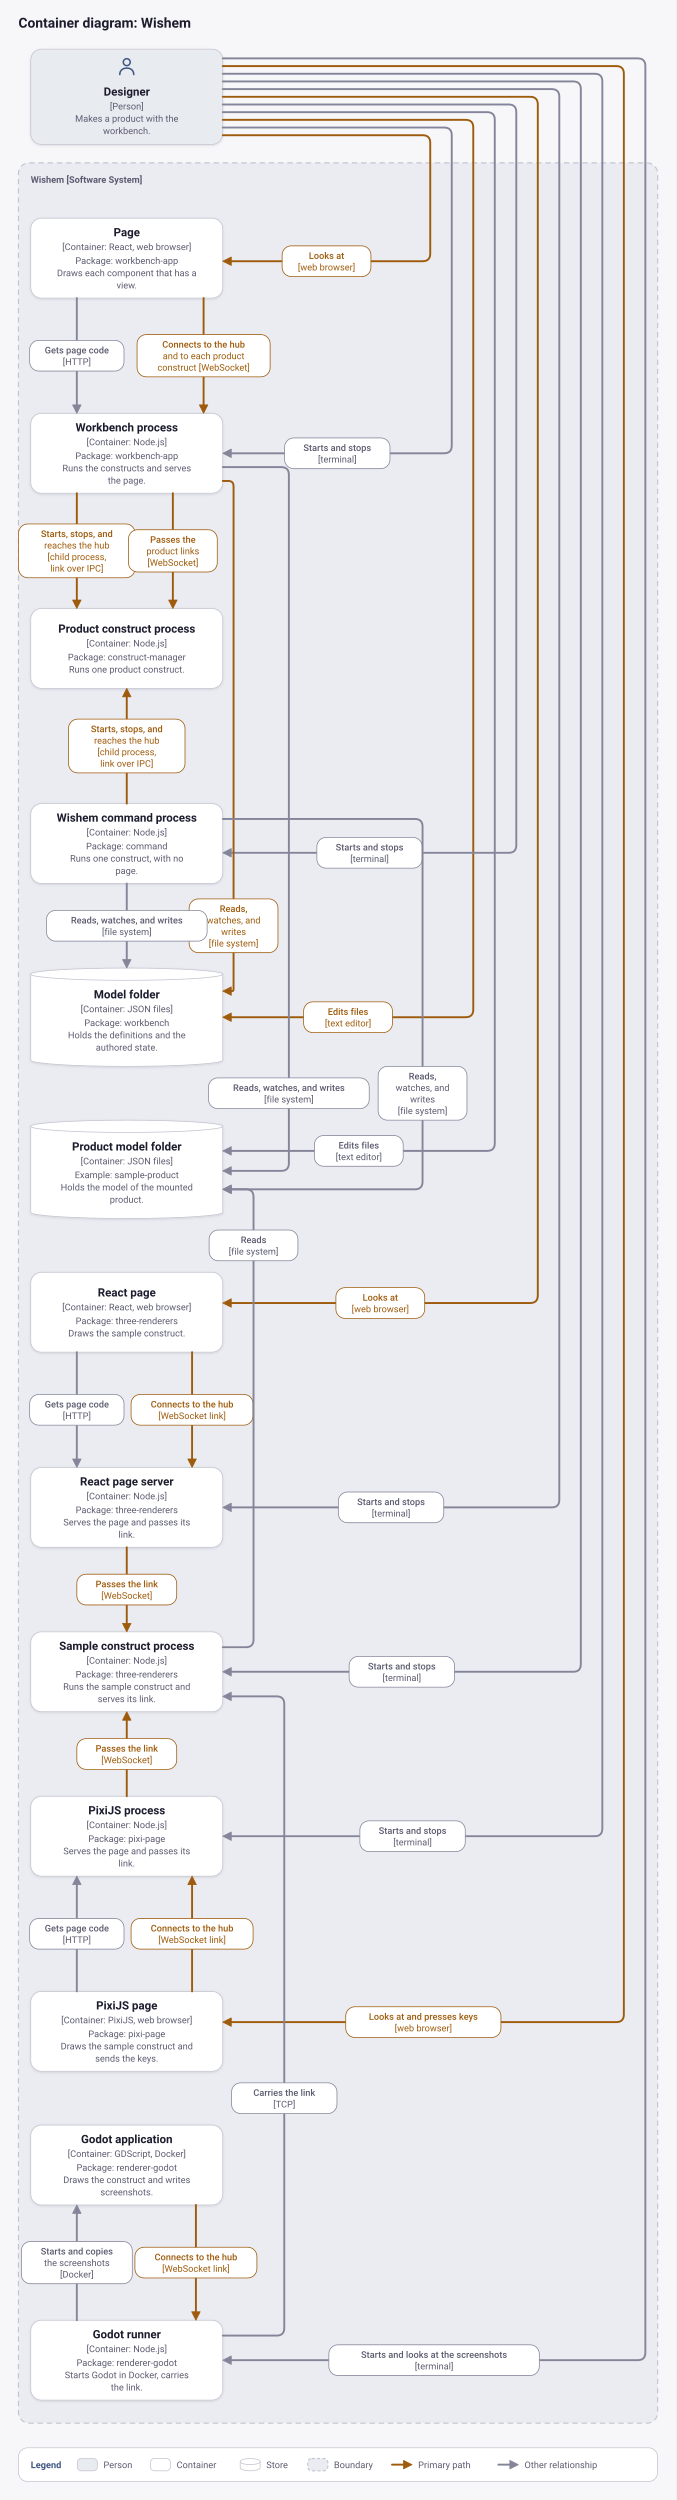
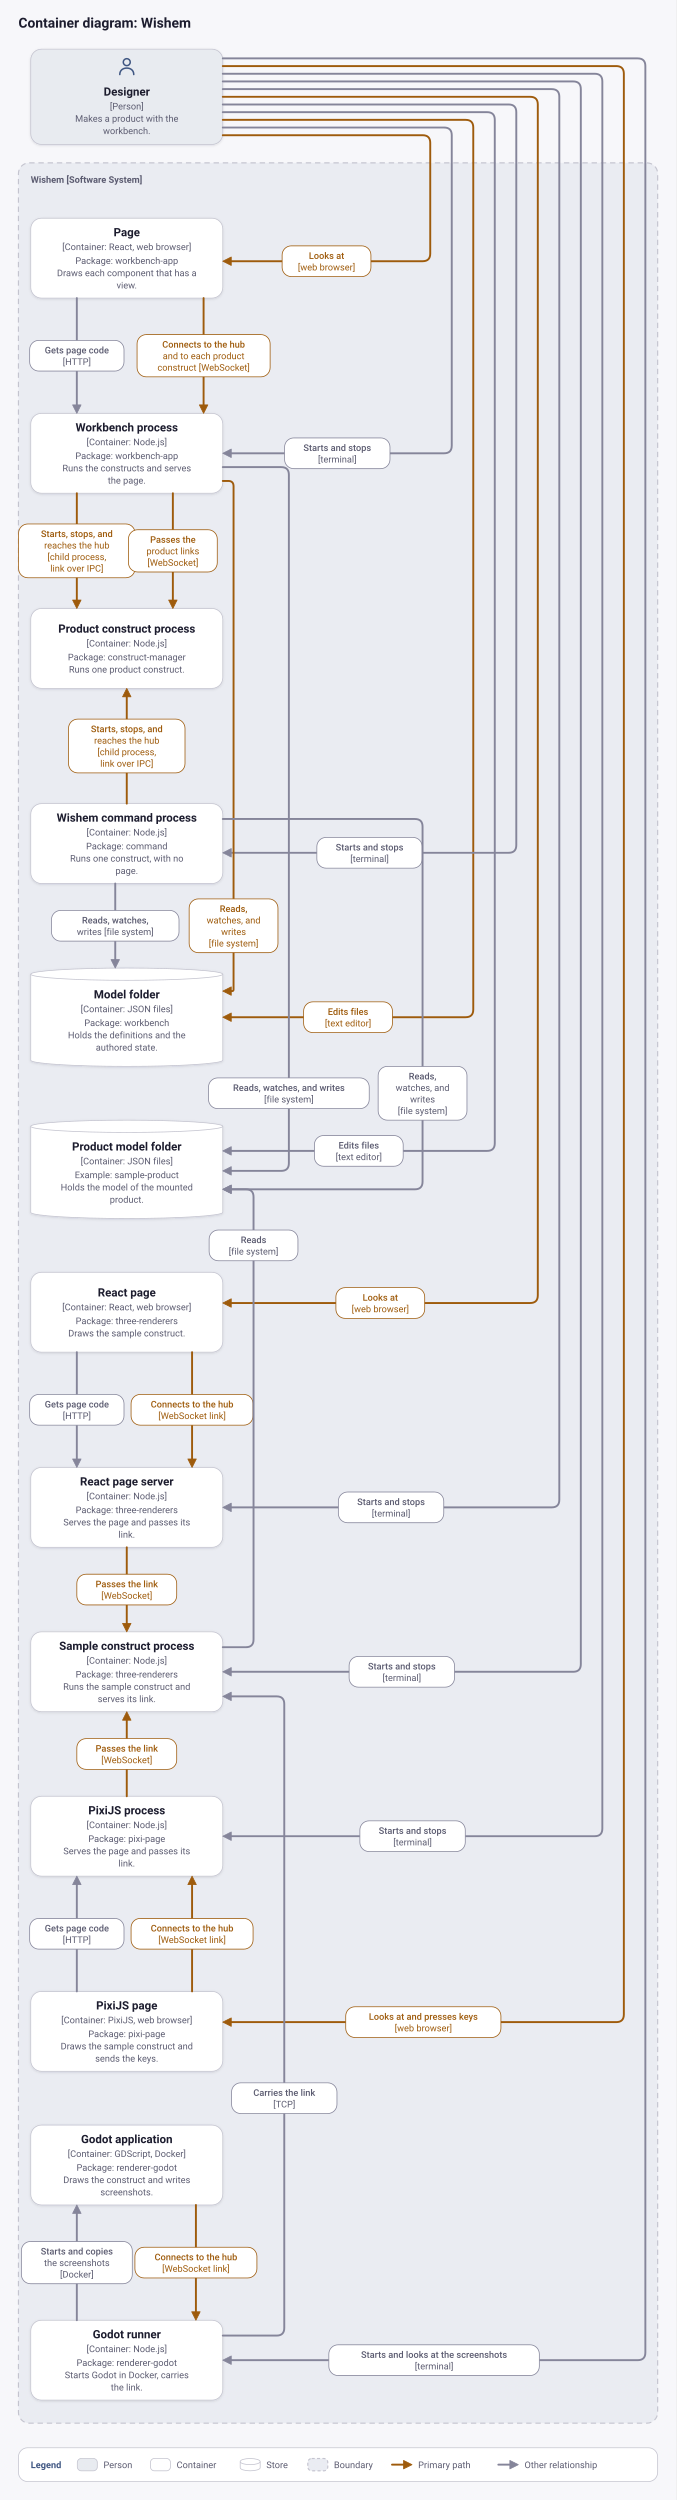
<svg xmlns="http://www.w3.org/2000/svg" viewBox="0 0 880 3254" width="880" height="3254" role="img" aria-labelledby="title desc">
  <defs>
    <filter id="shadow" x="-10%" y="-10%" width="120%" height="130%">
      <feDropShadow dx="0" dy="1" stdDeviation="2" flood-color="#17172a" flood-opacity="0.12" />
    </filter>
  </defs>
  <rect width="880" height="3254" fill="#f7f7fa" />
  <text x="24" y="36" font-family="system-ui, -apple-system, 'Segoe UI', Roboto, 'Helvetica Neue', Arial, sans-serif" font-weight="600" font-size="18" fill="#1c1c2e" text-anchor="start">Container diagram: Wishem</text>
  <rect x="24" y="212" width="832" height="2942" rx="14" fill="#eaecf2" stroke="#c4c4cf" stroke-width="1.5" stroke-dasharray="7 5" />
  <text x="40" y="238" font-family="system-ui, -apple-system, 'Segoe UI', Roboto, 'Helvetica Neue', Arial, sans-serif" font-weight="600" font-size="12" fill="#5b5b70" text-anchor="start">Wishem [Software System]</text>
  <rect x="40" y="64" width="250" height="124" rx="14" fill="#e8ebf0" stroke="#c4c4cf" filter="url(#shadow)" />
  <g transform="translate(151 72.5) scale(0.7)" fill="none" stroke="#3f5682" stroke-width="2.86" stroke-linecap="round" stroke-linejoin="round">
    <circle cx="20" cy="12" r="6.5" />
    <path d="M7 35c0-8 6-12 13-12s13 4 13 12" />
  </g>
  <text x="165" y="124.5" font-family="system-ui, -apple-system, 'Segoe UI', Roboto, 'Helvetica Neue', Arial, sans-serif" font-weight="600" font-size="15" fill="#1c1c2e" text-anchor="middle">Designer</text>
  <text x="165" y="142.5" font-family="system-ui, -apple-system, 'Segoe UI', Roboto, 'Helvetica Neue', Arial, sans-serif" font-weight="400" font-size="12" fill="#5b5b70" text-anchor="middle">[Person]</text>
  <text x="165" y="158.5" font-family="system-ui, -apple-system, 'Segoe UI', Roboto, 'Helvetica Neue', Arial, sans-serif" font-weight="400" font-size="12" fill="#5b5b70" text-anchor="middle">Makes a product with the</text>
  <text x="165" y="174.5" font-family="system-ui, -apple-system, 'Segoe UI', Roboto, 'Helvetica Neue', Arial, sans-serif" font-weight="400" font-size="12" fill="#5b5b70" text-anchor="middle">workbench.</text>
  <rect x="40" y="284" width="250" height="104" rx="14" fill="#ffffff" stroke="#c4c4cf" filter="url(#shadow)" />
  <text x="165" y="307.5" font-family="system-ui, -apple-system, 'Segoe UI', Roboto, 'Helvetica Neue', Arial, sans-serif" font-weight="600" font-size="15" fill="#1c1c2e" text-anchor="middle">Page</text>
  <text x="165" y="325.5" font-family="system-ui, -apple-system, 'Segoe UI', Roboto, 'Helvetica Neue', Arial, sans-serif" font-weight="400" font-size="12" fill="#5b5b70" text-anchor="middle">[Container: React, web browser]</text>
  <text x="165" y="343.5" font-family="system-ui, -apple-system, 'Segoe UI', Roboto, 'Helvetica Neue', Arial, sans-serif" font-weight="400" font-size="12" fill="#5b5b70" text-anchor="middle">Package: workbench-app</text>
  <text x="165" y="359.5" font-family="system-ui, -apple-system, 'Segoe UI', Roboto, 'Helvetica Neue', Arial, sans-serif" font-weight="400" font-size="12" fill="#5b5b70" text-anchor="middle">Draws each component that has a</text>
  <text x="165" y="375.5" font-family="system-ui, -apple-system, 'Segoe UI', Roboto, 'Helvetica Neue', Arial, sans-serif" font-weight="400" font-size="12" fill="#5b5b70" text-anchor="middle">view.</text>
  <rect x="40" y="538" width="250" height="104" rx="14" fill="#ffffff" stroke="#c4c4cf" filter="url(#shadow)" />
  <text x="165" y="561.5" font-family="system-ui, -apple-system, 'Segoe UI', Roboto, 'Helvetica Neue', Arial, sans-serif" font-weight="600" font-size="15" fill="#1c1c2e" text-anchor="middle">Workbench process</text>
  <text x="165" y="579.5" font-family="system-ui, -apple-system, 'Segoe UI', Roboto, 'Helvetica Neue', Arial, sans-serif" font-weight="400" font-size="12" fill="#5b5b70" text-anchor="middle">[Container: Node.js]</text>
  <text x="165" y="597.5" font-family="system-ui, -apple-system, 'Segoe UI', Roboto, 'Helvetica Neue', Arial, sans-serif" font-weight="400" font-size="12" fill="#5b5b70" text-anchor="middle">Package: workbench-app</text>
  <text x="165" y="613.5" font-family="system-ui, -apple-system, 'Segoe UI', Roboto, 'Helvetica Neue', Arial, sans-serif" font-weight="400" font-size="12" fill="#5b5b70" text-anchor="middle">Runs the constructs and serves</text>
  <text x="165" y="629.5" font-family="system-ui, -apple-system, 'Segoe UI', Roboto, 'Helvetica Neue', Arial, sans-serif" font-weight="400" font-size="12" fill="#5b5b70" text-anchor="middle">the page.</text>
  <rect x="40" y="792" width="250" height="104" rx="14" fill="#ffffff" stroke="#c4c4cf" filter="url(#shadow)" />
  <text x="165" y="823.5" font-family="system-ui, -apple-system, 'Segoe UI', Roboto, 'Helvetica Neue', Arial, sans-serif" font-weight="600" font-size="15" fill="#1c1c2e" text-anchor="middle">Product construct process</text>
  <text x="165" y="841.5" font-family="system-ui, -apple-system, 'Segoe UI', Roboto, 'Helvetica Neue', Arial, sans-serif" font-weight="400" font-size="12" fill="#5b5b70" text-anchor="middle">[Container: Node.js]</text>
  <text x="165" y="859.5" font-family="system-ui, -apple-system, 'Segoe UI', Roboto, 'Helvetica Neue', Arial, sans-serif" font-weight="400" font-size="12" fill="#5b5b70" text-anchor="middle">Package: construct-manager</text>
  <text x="165" y="875.5" font-family="system-ui, -apple-system, 'Segoe UI', Roboto, 'Helvetica Neue', Arial, sans-serif" font-weight="400" font-size="12" fill="#5b5b70" text-anchor="middle">Runs one product construct.</text>
  <path d="M40 1268 a125 8 0 0 1 250 0 v112 a125 8 0 0 1 -250 0 z" fill="#ffffff" stroke="#c4c4cf" filter="url(#shadow)" />
  <path d="M40 1268 a125 8 0 0 0 250 0" fill="none" stroke="#c4c4cf" />
  <text x="165" y="1299.5" font-family="system-ui, -apple-system, 'Segoe UI', Roboto, 'Helvetica Neue', Arial, sans-serif" font-weight="600" font-size="15" fill="#1c1c2e" text-anchor="middle">Model folder</text>
  <text x="165" y="1317.5" font-family="system-ui, -apple-system, 'Segoe UI', Roboto, 'Helvetica Neue', Arial, sans-serif" font-weight="400" font-size="12" fill="#5b5b70" text-anchor="middle">[Container: JSON files]</text>
  <text x="165" y="1335.5" font-family="system-ui, -apple-system, 'Segoe UI', Roboto, 'Helvetica Neue', Arial, sans-serif" font-weight="400" font-size="12" fill="#5b5b70" text-anchor="middle">Package: workbench</text>
  <text x="165" y="1351.5" font-family="system-ui, -apple-system, 'Segoe UI', Roboto, 'Helvetica Neue', Arial, sans-serif" font-weight="400" font-size="12" fill="#5b5b70" text-anchor="middle">Holds the definitions and the</text>
  <text x="165" y="1367.5" font-family="system-ui, -apple-system, 'Segoe UI', Roboto, 'Helvetica Neue', Arial, sans-serif" font-weight="400" font-size="12" fill="#5b5b70" text-anchor="middle">authored state.</text>
  <path d="M40 1466 a125 8 0 0 1 250 0 v112 a125 8 0 0 1 -250 0 z" fill="#ffffff" stroke="#c4c4cf" filter="url(#shadow)" />
  <path d="M40 1466 a125 8 0 0 0 250 0" fill="none" stroke="#c4c4cf" />
  <text x="165" y="1497.5" font-family="system-ui, -apple-system, 'Segoe UI', Roboto, 'Helvetica Neue', Arial, sans-serif" font-weight="600" font-size="15" fill="#1c1c2e" text-anchor="middle">Product model folder</text>
  <text x="165" y="1515.5" font-family="system-ui, -apple-system, 'Segoe UI', Roboto, 'Helvetica Neue', Arial, sans-serif" font-weight="400" font-size="12" fill="#5b5b70" text-anchor="middle">[Container: JSON files]</text>
  <text x="165" y="1533.5" font-family="system-ui, -apple-system, 'Segoe UI', Roboto, 'Helvetica Neue', Arial, sans-serif" font-weight="400" font-size="12" fill="#5b5b70" text-anchor="middle">Example: sample-product</text>
  <text x="165" y="1549.5" font-family="system-ui, -apple-system, 'Segoe UI', Roboto, 'Helvetica Neue', Arial, sans-serif" font-weight="400" font-size="12" fill="#5b5b70" text-anchor="middle">Holds the model of the mounted</text>
  <text x="165" y="1565.5" font-family="system-ui, -apple-system, 'Segoe UI', Roboto, 'Helvetica Neue', Arial, sans-serif" font-weight="400" font-size="12" fill="#5b5b70" text-anchor="middle">product.</text>
  <rect x="40" y="1046" width="250" height="104" rx="14" fill="#ffffff" stroke="#c4c4cf" filter="url(#shadow)" />
  <text x="165" y="1069.5" font-family="system-ui, -apple-system, 'Segoe UI', Roboto, 'Helvetica Neue', Arial, sans-serif" font-weight="600" font-size="15" fill="#1c1c2e" text-anchor="middle">Wishem command process</text>
  <text x="165" y="1087.5" font-family="system-ui, -apple-system, 'Segoe UI', Roboto, 'Helvetica Neue', Arial, sans-serif" font-weight="400" font-size="12" fill="#5b5b70" text-anchor="middle">[Container: Node.js]</text>
  <text x="165" y="1105.5" font-family="system-ui, -apple-system, 'Segoe UI', Roboto, 'Helvetica Neue', Arial, sans-serif" font-weight="400" font-size="12" fill="#5b5b70" text-anchor="middle">Package: command</text>
  <text x="165" y="1121.5" font-family="system-ui, -apple-system, 'Segoe UI', Roboto, 'Helvetica Neue', Arial, sans-serif" font-weight="400" font-size="12" fill="#5b5b70" text-anchor="middle">Runs one construct, with no</text>
  <text x="165" y="1137.5" font-family="system-ui, -apple-system, 'Segoe UI', Roboto, 'Helvetica Neue', Arial, sans-serif" font-weight="400" font-size="12" fill="#5b5b70" text-anchor="middle">page.</text>
  <rect x="40" y="1656" width="250" height="104" rx="14" fill="#ffffff" stroke="#c4c4cf" filter="url(#shadow)" />
  <text x="165" y="1687.5" font-family="system-ui, -apple-system, 'Segoe UI', Roboto, 'Helvetica Neue', Arial, sans-serif" font-weight="600" font-size="15" fill="#1c1c2e" text-anchor="middle">React page</text>
  <text x="165" y="1705.5" font-family="system-ui, -apple-system, 'Segoe UI', Roboto, 'Helvetica Neue', Arial, sans-serif" font-weight="400" font-size="12" fill="#5b5b70" text-anchor="middle">[Container: React, web browser]</text>
  <text x="165" y="1723.5" font-family="system-ui, -apple-system, 'Segoe UI', Roboto, 'Helvetica Neue', Arial, sans-serif" font-weight="400" font-size="12" fill="#5b5b70" text-anchor="middle">Package: three-renderers</text>
  <text x="165" y="1739.5" font-family="system-ui, -apple-system, 'Segoe UI', Roboto, 'Helvetica Neue', Arial, sans-serif" font-weight="400" font-size="12" fill="#5b5b70" text-anchor="middle">Draws the sample construct.</text>
  <rect x="40" y="1910" width="250" height="104" rx="14" fill="#ffffff" stroke="#c4c4cf" filter="url(#shadow)" />
  <text x="165" y="1933.5" font-family="system-ui, -apple-system, 'Segoe UI', Roboto, 'Helvetica Neue', Arial, sans-serif" font-weight="600" font-size="15" fill="#1c1c2e" text-anchor="middle">React page server</text>
  <text x="165" y="1951.5" font-family="system-ui, -apple-system, 'Segoe UI', Roboto, 'Helvetica Neue', Arial, sans-serif" font-weight="400" font-size="12" fill="#5b5b70" text-anchor="middle">[Container: Node.js]</text>
  <text x="165" y="1969.5" font-family="system-ui, -apple-system, 'Segoe UI', Roboto, 'Helvetica Neue', Arial, sans-serif" font-weight="400" font-size="12" fill="#5b5b70" text-anchor="middle">Package: three-renderers</text>
  <text x="165" y="1985.5" font-family="system-ui, -apple-system, 'Segoe UI', Roboto, 'Helvetica Neue', Arial, sans-serif" font-weight="400" font-size="12" fill="#5b5b70" text-anchor="middle">Serves the page and passes its</text>
  <text x="165" y="2001.5" font-family="system-ui, -apple-system, 'Segoe UI', Roboto, 'Helvetica Neue', Arial, sans-serif" font-weight="400" font-size="12" fill="#5b5b70" text-anchor="middle">link.</text>
  <rect x="40" y="2124" width="250" height="104" rx="14" fill="#ffffff" stroke="#c4c4cf" filter="url(#shadow)" />
  <text x="165" y="2147.5" font-family="system-ui, -apple-system, 'Segoe UI', Roboto, 'Helvetica Neue', Arial, sans-serif" font-weight="600" font-size="15" fill="#1c1c2e" text-anchor="middle">Sample construct process</text>
  <text x="165" y="2165.5" font-family="system-ui, -apple-system, 'Segoe UI', Roboto, 'Helvetica Neue', Arial, sans-serif" font-weight="400" font-size="12" fill="#5b5b70" text-anchor="middle">[Container: Node.js]</text>
  <text x="165" y="2183.5" font-family="system-ui, -apple-system, 'Segoe UI', Roboto, 'Helvetica Neue', Arial, sans-serif" font-weight="400" font-size="12" fill="#5b5b70" text-anchor="middle">Package: three-renderers</text>
  <text x="165" y="2199.5" font-family="system-ui, -apple-system, 'Segoe UI', Roboto, 'Helvetica Neue', Arial, sans-serif" font-weight="400" font-size="12" fill="#5b5b70" text-anchor="middle">Runs the sample construct and</text>
  <text x="165" y="2215.5" font-family="system-ui, -apple-system, 'Segoe UI', Roboto, 'Helvetica Neue', Arial, sans-serif" font-weight="400" font-size="12" fill="#5b5b70" text-anchor="middle">serves its link.</text>
  <rect x="40" y="2338" width="250" height="104" rx="14" fill="#ffffff" stroke="#c4c4cf" filter="url(#shadow)" />
  <text x="165" y="2361.5" font-family="system-ui, -apple-system, 'Segoe UI', Roboto, 'Helvetica Neue', Arial, sans-serif" font-weight="600" font-size="15" fill="#1c1c2e" text-anchor="middle">PixiJS process</text>
  <text x="165" y="2379.5" font-family="system-ui, -apple-system, 'Segoe UI', Roboto, 'Helvetica Neue', Arial, sans-serif" font-weight="400" font-size="12" fill="#5b5b70" text-anchor="middle">[Container: Node.js]</text>
  <text x="165" y="2397.5" font-family="system-ui, -apple-system, 'Segoe UI', Roboto, 'Helvetica Neue', Arial, sans-serif" font-weight="400" font-size="12" fill="#5b5b70" text-anchor="middle">Package: pixi-page</text>
  <text x="165" y="2413.5" font-family="system-ui, -apple-system, 'Segoe UI', Roboto, 'Helvetica Neue', Arial, sans-serif" font-weight="400" font-size="12" fill="#5b5b70" text-anchor="middle">Serves the page and passes its</text>
  <text x="165" y="2429.5" font-family="system-ui, -apple-system, 'Segoe UI', Roboto, 'Helvetica Neue', Arial, sans-serif" font-weight="400" font-size="12" fill="#5b5b70" text-anchor="middle">link.</text>
  <rect x="40" y="2592" width="250" height="104" rx="14" fill="#ffffff" stroke="#c4c4cf" filter="url(#shadow)" />
  <text x="165" y="2615.5" font-family="system-ui, -apple-system, 'Segoe UI', Roboto, 'Helvetica Neue', Arial, sans-serif" font-weight="600" font-size="15" fill="#1c1c2e" text-anchor="middle">PixiJS page</text>
  <text x="165" y="2633.5" font-family="system-ui, -apple-system, 'Segoe UI', Roboto, 'Helvetica Neue', Arial, sans-serif" font-weight="400" font-size="12" fill="#5b5b70" text-anchor="middle">[Container: PixiJS, web browser]</text>
  <text x="165" y="2651.5" font-family="system-ui, -apple-system, 'Segoe UI', Roboto, 'Helvetica Neue', Arial, sans-serif" font-weight="400" font-size="12" fill="#5b5b70" text-anchor="middle">Package: pixi-page</text>
  <text x="165" y="2667.5" font-family="system-ui, -apple-system, 'Segoe UI', Roboto, 'Helvetica Neue', Arial, sans-serif" font-weight="400" font-size="12" fill="#5b5b70" text-anchor="middle">Draws the sample construct and</text>
  <text x="165" y="2683.5" font-family="system-ui, -apple-system, 'Segoe UI', Roboto, 'Helvetica Neue', Arial, sans-serif" font-weight="400" font-size="12" fill="#5b5b70" text-anchor="middle">sends the keys.</text>
  <rect x="40" y="2766" width="250" height="104" rx="14" fill="#ffffff" stroke="#c4c4cf" filter="url(#shadow)" />
  <text x="165" y="2789.5" font-family="system-ui, -apple-system, 'Segoe UI', Roboto, 'Helvetica Neue', Arial, sans-serif" font-weight="600" font-size="15" fill="#1c1c2e" text-anchor="middle">Godot application</text>
  <text x="165" y="2807.5" font-family="system-ui, -apple-system, 'Segoe UI', Roboto, 'Helvetica Neue', Arial, sans-serif" font-weight="400" font-size="12" fill="#5b5b70" text-anchor="middle">[Container: GDScript, Docker]</text>
  <text x="165" y="2825.5" font-family="system-ui, -apple-system, 'Segoe UI', Roboto, 'Helvetica Neue', Arial, sans-serif" font-weight="400" font-size="12" fill="#5b5b70" text-anchor="middle">Package: renderer-godot</text>
  <text x="165" y="2841.5" font-family="system-ui, -apple-system, 'Segoe UI', Roboto, 'Helvetica Neue', Arial, sans-serif" font-weight="400" font-size="12" fill="#5b5b70" text-anchor="middle">Draws the construct and writes</text>
  <text x="165" y="2857.5" font-family="system-ui, -apple-system, 'Segoe UI', Roboto, 'Helvetica Neue', Arial, sans-serif" font-weight="400" font-size="12" fill="#5b5b70" text-anchor="middle">screenshots.</text>
  <rect x="40" y="3020" width="250" height="104" rx="14" fill="#ffffff" stroke="#c4c4cf" filter="url(#shadow)" />
  <text x="165" y="3043.5" font-family="system-ui, -apple-system, 'Segoe UI', Roboto, 'Helvetica Neue', Arial, sans-serif" font-weight="600" font-size="15" fill="#1c1c2e" text-anchor="middle">Godot runner</text>
  <text x="165" y="3061.5" font-family="system-ui, -apple-system, 'Segoe UI', Roboto, 'Helvetica Neue', Arial, sans-serif" font-weight="400" font-size="12" fill="#5b5b70" text-anchor="middle">[Container: Node.js]</text>
  <text x="165" y="3079.5" font-family="system-ui, -apple-system, 'Segoe UI', Roboto, 'Helvetica Neue', Arial, sans-serif" font-weight="400" font-size="12" fill="#5b5b70" text-anchor="middle">Package: renderer-godot</text>
  <text x="165" y="3095.5" font-family="system-ui, -apple-system, 'Segoe UI', Roboto, 'Helvetica Neue', Arial, sans-serif" font-weight="400" font-size="12" fill="#5b5b70" text-anchor="middle">Starts Godot in Docker, carries</text>
  <text x="165" y="3111.5" font-family="system-ui, -apple-system, 'Segoe UI', Roboto, 'Helvetica Neue', Arial, sans-serif" font-weight="400" font-size="12" fill="#5b5b70" text-anchor="middle">the link.</text>
  <path d="M290 176 L550 176 Q560 176 560 186 L560 330 Q560 340 550 340 L300 340" fill="none" stroke="#9e5b0c" stroke-width="2.5" stroke-linecap="round" stroke-linejoin="round" />
  <polygon points="290,340 301,334.5 301,345.5" fill="#9e5b0c" stroke="#9e5b0c" stroke-width="1" stroke-linejoin="round" />
  <rect x="367.2" y="320" width="115.6" height="40" rx="12" fill="#ffffff" stroke="#9e5b0c" />
  <text x="425" y="337" font-family="system-ui, -apple-system, 'Segoe UI', Roboto, 'Helvetica Neue', Arial, sans-serif" font-weight="500" font-size="12" fill="#9e5b0c" text-anchor="middle">Looks at</text>
  <text x="425" y="352" font-family="system-ui, -apple-system, 'Segoe UI', Roboto, 'Helvetica Neue', Arial, sans-serif" font-weight="400" font-size="12" fill="#9e5b0c" text-anchor="middle">[web browser]</text>
  <path d="M290 166 L578 166 Q588 166 588 176 L588 580 Q588 590 578 590 L300 590" fill="none" stroke="#85859a" stroke-width="2.5" stroke-linecap="round" stroke-linejoin="round" />
  <polygon points="290,590 301,584.5 301,595.5" fill="#85859a" stroke="#85859a" stroke-width="1" stroke-linejoin="round" />
  <rect x="370.4" y="570" width="137.2" height="40" rx="12" fill="#ffffff" stroke="#85859a" />
  <text x="439" y="587" font-family="system-ui, -apple-system, 'Segoe UI', Roboto, 'Helvetica Neue', Arial, sans-serif" font-weight="500" font-size="12" fill="#5b5b70" text-anchor="middle">Starts and stops</text>
  <text x="439" y="602" font-family="system-ui, -apple-system, 'Segoe UI', Roboto, 'Helvetica Neue', Arial, sans-serif" font-weight="400" font-size="12" fill="#5b5b70" text-anchor="middle">[terminal]</text>
  <path d="M290 156 L606 156 Q616 156 616 166 L616 1314 Q616 1324 606 1324 L300 1324" fill="none" stroke="#9e5b0c" stroke-width="2.5" stroke-linecap="round" stroke-linejoin="round" />
  <polygon points="290,1324 301,1318.5 301,1329.5" fill="#9e5b0c" stroke="#9e5b0c" stroke-width="1" stroke-linejoin="round" />
  <rect x="395.2" y="1304" width="115.6" height="40" rx="12" fill="#ffffff" stroke="#9e5b0c" />
  <text x="453" y="1321" font-family="system-ui, -apple-system, 'Segoe UI', Roboto, 'Helvetica Neue', Arial, sans-serif" font-weight="500" font-size="12" fill="#9e5b0c" text-anchor="middle">Edits files</text>
  <text x="453" y="1336" font-family="system-ui, -apple-system, 'Segoe UI', Roboto, 'Helvetica Neue', Arial, sans-serif" font-weight="400" font-size="12" fill="#9e5b0c" text-anchor="middle">[text editor]</text>
  <path d="M290 146 L634 146 Q644 146 644 156 L644 1488 Q644 1498 634 1498 L300 1498" fill="none" stroke="#85859a" stroke-width="2.5" stroke-linecap="round" stroke-linejoin="round" />
  <polygon points="290,1498 301,1492.5 301,1503.5" fill="#85859a" stroke="#85859a" stroke-width="1" stroke-linejoin="round" />
  <rect x="409.2" y="1478" width="115.6" height="40" rx="12" fill="#ffffff" stroke="#85859a" />
  <text x="467" y="1495" font-family="system-ui, -apple-system, 'Segoe UI', Roboto, 'Helvetica Neue', Arial, sans-serif" font-weight="500" font-size="12" fill="#5b5b70" text-anchor="middle">Edits files</text>
  <text x="467" y="1510" font-family="system-ui, -apple-system, 'Segoe UI', Roboto, 'Helvetica Neue', Arial, sans-serif" font-weight="400" font-size="12" fill="#5b5b70" text-anchor="middle">[text editor]</text>
  <path d="M290 136 L662 136 Q672 136 672 146 L672 1100 Q672 1110 662 1110 L300 1110" fill="none" stroke="#85859a" stroke-width="2.5" stroke-linecap="round" stroke-linejoin="round" />
  <polygon points="290,1110 301,1104.5 301,1115.5" fill="#85859a" stroke="#85859a" stroke-width="1" stroke-linejoin="round" />
  <rect x="412.4" y="1090" width="137.2" height="40" rx="12" fill="#ffffff" stroke="#85859a" />
  <text x="481" y="1107" font-family="system-ui, -apple-system, 'Segoe UI', Roboto, 'Helvetica Neue', Arial, sans-serif" font-weight="500" font-size="12" fill="#5b5b70" text-anchor="middle">Starts and stops</text>
  <text x="481" y="1122" font-family="system-ui, -apple-system, 'Segoe UI', Roboto, 'Helvetica Neue', Arial, sans-serif" font-weight="400" font-size="12" fill="#5b5b70" text-anchor="middle">[terminal]</text>
  <path d="M290 126 L690 126 Q700 126 700 136 L700 1686 Q700 1696 690 1696 L300 1696" fill="none" stroke="#9e5b0c" stroke-width="2.5" stroke-linecap="round" stroke-linejoin="round" />
  <polygon points="290,1696 301,1690.5 301,1701.5" fill="#9e5b0c" stroke="#9e5b0c" stroke-width="1" stroke-linejoin="round" />
  <rect x="437.2" y="1676" width="115.6" height="40" rx="12" fill="#ffffff" stroke="#9e5b0c" />
  <text x="495" y="1693" font-family="system-ui, -apple-system, 'Segoe UI', Roboto, 'Helvetica Neue', Arial, sans-serif" font-weight="500" font-size="12" fill="#9e5b0c" text-anchor="middle">Looks at</text>
  <text x="495" y="1708" font-family="system-ui, -apple-system, 'Segoe UI', Roboto, 'Helvetica Neue', Arial, sans-serif" font-weight="400" font-size="12" fill="#9e5b0c" text-anchor="middle">[web browser]</text>
  <path d="M290 116 L718 116 Q728 116 728 126 L728 1952 Q728 1962 718 1962 L300 1962" fill="none" stroke="#85859a" stroke-width="2.5" stroke-linecap="round" stroke-linejoin="round" />
  <polygon points="290,1962 301,1956.5 301,1967.5" fill="#85859a" stroke="#85859a" stroke-width="1" stroke-linejoin="round" />
  <rect x="440.4" y="1942" width="137.2" height="40" rx="12" fill="#ffffff" stroke="#85859a" />
  <text x="509" y="1959" font-family="system-ui, -apple-system, 'Segoe UI', Roboto, 'Helvetica Neue', Arial, sans-serif" font-weight="500" font-size="12" fill="#5b5b70" text-anchor="middle">Starts and stops</text>
  <text x="509" y="1974" font-family="system-ui, -apple-system, 'Segoe UI', Roboto, 'Helvetica Neue', Arial, sans-serif" font-weight="400" font-size="12" fill="#5b5b70" text-anchor="middle">[terminal]</text>
  <path d="M290 106 L746 106 Q756 106 756 116 L756 2166 Q756 2176 746 2176 L300 2176" fill="none" stroke="#85859a" stroke-width="2.5" stroke-linecap="round" stroke-linejoin="round" />
  <polygon points="290,2176 301,2170.5 301,2181.5" fill="#85859a" stroke="#85859a" stroke-width="1" stroke-linejoin="round" />
  <rect x="454.4" y="2156" width="137.2" height="40" rx="12" fill="#ffffff" stroke="#85859a" />
  <text x="523" y="2173" font-family="system-ui, -apple-system, 'Segoe UI', Roboto, 'Helvetica Neue', Arial, sans-serif" font-weight="500" font-size="12" fill="#5b5b70" text-anchor="middle">Starts and stops</text>
  <text x="523" y="2188" font-family="system-ui, -apple-system, 'Segoe UI', Roboto, 'Helvetica Neue', Arial, sans-serif" font-weight="400" font-size="12" fill="#5b5b70" text-anchor="middle">[terminal]</text>
  <path d="M290 96 L774 96 Q784 96 784 106 L784 2380 Q784 2390 774 2390 L300 2390" fill="none" stroke="#85859a" stroke-width="2.5" stroke-linecap="round" stroke-linejoin="round" />
  <polygon points="290,2390 301,2384.5 301,2395.5" fill="#85859a" stroke="#85859a" stroke-width="1" stroke-linejoin="round" />
  <rect x="468.4" y="2370" width="137.2" height="40" rx="12" fill="#ffffff" stroke="#85859a" />
  <text x="537" y="2387" font-family="system-ui, -apple-system, 'Segoe UI', Roboto, 'Helvetica Neue', Arial, sans-serif" font-weight="500" font-size="12" fill="#5b5b70" text-anchor="middle">Starts and stops</text>
  <text x="537" y="2402" font-family="system-ui, -apple-system, 'Segoe UI', Roboto, 'Helvetica Neue', Arial, sans-serif" font-weight="400" font-size="12" fill="#5b5b70" text-anchor="middle">[terminal]</text>
  <path d="M290 86 L802 86 Q812 86 812 96 L812 2622 Q812 2632 802 2632 L300 2632" fill="none" stroke="#9e5b0c" stroke-width="2.5" stroke-linecap="round" stroke-linejoin="round" />
  <polygon points="290,2632 301,2626.5 301,2637.5" fill="#9e5b0c" stroke="#9e5b0c" stroke-width="1" stroke-linejoin="round" />
  <rect x="450" y="2612" width="202" height="40" rx="12" fill="#ffffff" stroke="#9e5b0c" />
  <text x="551" y="2629" font-family="system-ui, -apple-system, 'Segoe UI', Roboto, 'Helvetica Neue', Arial, sans-serif" font-weight="500" font-size="12" fill="#9e5b0c" text-anchor="middle">Looks at and presses keys</text>
  <text x="551" y="2644" font-family="system-ui, -apple-system, 'Segoe UI', Roboto, 'Helvetica Neue', Arial, sans-serif" font-weight="400" font-size="12" fill="#9e5b0c" text-anchor="middle">[web browser]</text>
  <path d="M290 76 L830 76 Q840 76 840 86 L840 3062 Q840 3072 830 3072 L300 3072" fill="none" stroke="#85859a" stroke-width="2.5" stroke-linecap="round" stroke-linejoin="round" />
  <polygon points="290,3072 301,3066.5 301,3077.5" fill="#85859a" stroke="#85859a" stroke-width="1" stroke-linejoin="round" />
  <rect x="428" y="3052" width="274" height="40" rx="12" fill="#ffffff" stroke="#85859a" />
  <text x="565" y="3069" font-family="system-ui, -apple-system, 'Segoe UI', Roboto, 'Helvetica Neue', Arial, sans-serif" font-weight="500" font-size="12" fill="#5b5b70" text-anchor="middle">Starts and looks at the screenshots</text>
  <text x="565" y="3084" font-family="system-ui, -apple-system, 'Segoe UI', Roboto, 'Helvetica Neue', Arial, sans-serif" font-weight="400" font-size="12" fill="#5b5b70" text-anchor="middle">[terminal]</text>
  <path d="M100 388 L100 528" fill="none" stroke="#85859a" stroke-width="2.5" stroke-linecap="round" stroke-linejoin="round" />
  <polygon points="100,538 94.5,527 105.5,527" fill="#85859a" stroke="#85859a" stroke-width="1" stroke-linejoin="round" />
  <rect x="38.6" y="443" width="122.8" height="40" rx="12" fill="#ffffff" stroke="#85859a" />
  <text x="100" y="460" font-family="system-ui, -apple-system, 'Segoe UI', Roboto, 'Helvetica Neue', Arial, sans-serif" font-weight="500" font-size="12" fill="#5b5b70" text-anchor="middle">Gets page code</text>
  <text x="100" y="475" font-family="system-ui, -apple-system, 'Segoe UI', Roboto, 'Helvetica Neue', Arial, sans-serif" font-weight="400" font-size="12" fill="#5b5b70" text-anchor="middle">[HTTP]</text>
  <path d="M265 388 L265 528" fill="none" stroke="#9e5b0c" stroke-width="2.5" stroke-linecap="round" stroke-linejoin="round" />
  <polygon points="265,538 259.5,527 270.5,527" fill="#9e5b0c" stroke="#9e5b0c" stroke-width="1" stroke-linejoin="round" />
  <rect x="178.4" y="435.5" width="173.2" height="55" rx="12" fill="#ffffff" stroke="#9e5b0c" />
  <text x="265" y="452.5" font-family="system-ui, -apple-system, 'Segoe UI', Roboto, 'Helvetica Neue', Arial, sans-serif" font-weight="500" font-size="12" fill="#9e5b0c" text-anchor="middle">Connects to the hub</text>
  <text x="265" y="467.5" font-family="system-ui, -apple-system, 'Segoe UI', Roboto, 'Helvetica Neue', Arial, sans-serif" font-weight="400" font-size="12" fill="#9e5b0c" text-anchor="middle">and to each product</text>
  <text x="265" y="482.5" font-family="system-ui, -apple-system, 'Segoe UI', Roboto, 'Helvetica Neue', Arial, sans-serif" font-weight="400" font-size="12" fill="#9e5b0c" text-anchor="middle">construct [WebSocket]</text>
  <path d="M100 642 L100 782" fill="none" stroke="#9e5b0c" stroke-width="2.5" stroke-linecap="round" stroke-linejoin="round" />
  <polygon points="100,792 94.5,781 105.5,781" fill="#9e5b0c" stroke="#9e5b0c" stroke-width="1" stroke-linejoin="round" />
  <rect x="24.2" y="682" width="151.6" height="70" rx="12" fill="#ffffff" stroke="#9e5b0c" />
  <text x="100" y="699" font-family="system-ui, -apple-system, 'Segoe UI', Roboto, 'Helvetica Neue', Arial, sans-serif" font-weight="500" font-size="12" fill="#9e5b0c" text-anchor="middle">Starts, stops, and</text>
  <text x="100" y="714" font-family="system-ui, -apple-system, 'Segoe UI', Roboto, 'Helvetica Neue', Arial, sans-serif" font-weight="400" font-size="12" fill="#9e5b0c" text-anchor="middle">reaches the hub</text>
  <text x="100" y="729" font-family="system-ui, -apple-system, 'Segoe UI', Roboto, 'Helvetica Neue', Arial, sans-serif" font-weight="400" font-size="12" fill="#9e5b0c" text-anchor="middle">[child process,</text>
  <text x="100" y="744" font-family="system-ui, -apple-system, 'Segoe UI', Roboto, 'Helvetica Neue', Arial, sans-serif" font-weight="400" font-size="12" fill="#9e5b0c" text-anchor="middle">link over IPC]</text>
  <path d="M225 642 L225 782" fill="none" stroke="#9e5b0c" stroke-width="2.5" stroke-linecap="round" stroke-linejoin="round" />
  <polygon points="225,792 219.5,781 230.5,781" fill="#9e5b0c" stroke="#9e5b0c" stroke-width="1" stroke-linejoin="round" />
  <rect x="167.2" y="689.5" width="115.6" height="55" rx="12" fill="#ffffff" stroke="#9e5b0c" />
  <text x="225" y="706.5" font-family="system-ui, -apple-system, 'Segoe UI', Roboto, 'Helvetica Neue', Arial, sans-serif" font-weight="500" font-size="12" fill="#9e5b0c" text-anchor="middle">Passes the</text>
  <text x="225" y="721.5" font-family="system-ui, -apple-system, 'Segoe UI', Roboto, 'Helvetica Neue', Arial, sans-serif" font-weight="400" font-size="12" fill="#9e5b0c" text-anchor="middle">product links</text>
  <text x="225" y="736.5" font-family="system-ui, -apple-system, 'Segoe UI', Roboto, 'Helvetica Neue', Arial, sans-serif" font-weight="400" font-size="12" fill="#9e5b0c" text-anchor="middle">[WebSocket]</text>
  <path d="M290 626 L297 626 Q304 626 304 633 L304 1288 Q304 1290 302 1290 L300 1290" fill="none" stroke="#9e5b0c" stroke-width="2.5" stroke-linecap="round" stroke-linejoin="round" />
  <polygon points="290,1290 301,1284.5 301,1295.5" fill="#9e5b0c" stroke="#9e5b0c" stroke-width="1" stroke-linejoin="round" />
  <rect x="246.2" y="1170" width="115.6" height="70" rx="12" fill="#ffffff" stroke="#9e5b0c" />
  <text x="304" y="1187" font-family="system-ui, -apple-system, 'Segoe UI', Roboto, 'Helvetica Neue', Arial, sans-serif" font-weight="500" font-size="12" fill="#9e5b0c" text-anchor="middle">Reads,</text>
  <text x="304" y="1202" font-family="system-ui, -apple-system, 'Segoe UI', Roboto, 'Helvetica Neue', Arial, sans-serif" font-weight="400" font-size="12" fill="#9e5b0c" text-anchor="middle">watches, and</text>
  <text x="304" y="1217" font-family="system-ui, -apple-system, 'Segoe UI', Roboto, 'Helvetica Neue', Arial, sans-serif" font-weight="400" font-size="12" fill="#9e5b0c" text-anchor="middle">writes</text>
  <text x="304" y="1232" font-family="system-ui, -apple-system, 'Segoe UI', Roboto, 'Helvetica Neue', Arial, sans-serif" font-weight="400" font-size="12" fill="#9e5b0c" text-anchor="middle">[file system]</text>
  <path d="M290 608 L366 608 Q376 608 376 618 L376 1514 Q376 1524 366 1524 L300 1524" fill="none" stroke="#85859a" stroke-width="2.5" stroke-linecap="round" stroke-linejoin="round" />
  <polygon points="290,1524 301,1518.5 301,1529.5" fill="#85859a" stroke="#85859a" stroke-width="1" stroke-linejoin="round" />
  <rect x="271.4" y="1403" width="209.2" height="40" rx="12" fill="#ffffff" stroke="#85859a" />
  <text x="376" y="1420" font-family="system-ui, -apple-system, 'Segoe UI', Roboto, 'Helvetica Neue', Arial, sans-serif" font-weight="500" font-size="12" fill="#5b5b70" text-anchor="middle">Reads, watches, and writes</text>
  <text x="376" y="1435" font-family="system-ui, -apple-system, 'Segoe UI', Roboto, 'Helvetica Neue', Arial, sans-serif" font-weight="400" font-size="12" fill="#5b5b70" text-anchor="middle">[file system]</text>
  <path d="M165 1046 L165 906" fill="none" stroke="#9e5b0c" stroke-width="2.5" stroke-linecap="round" stroke-linejoin="round" />
  <polygon points="165,896 170.5,907 159.5,907" fill="#9e5b0c" stroke="#9e5b0c" stroke-width="1" stroke-linejoin="round" />
  <rect x="89.2" y="936" width="151.6" height="70" rx="12" fill="#ffffff" stroke="#9e5b0c" />
  <text x="165" y="953" font-family="system-ui, -apple-system, 'Segoe UI', Roboto, 'Helvetica Neue', Arial, sans-serif" font-weight="500" font-size="12" fill="#9e5b0c" text-anchor="middle">Starts, stops, and</text>
  <text x="165" y="968" font-family="system-ui, -apple-system, 'Segoe UI', Roboto, 'Helvetica Neue', Arial, sans-serif" font-weight="400" font-size="12" fill="#9e5b0c" text-anchor="middle">reaches the hub</text>
  <text x="165" y="983" font-family="system-ui, -apple-system, 'Segoe UI', Roboto, 'Helvetica Neue', Arial, sans-serif" font-weight="400" font-size="12" fill="#9e5b0c" text-anchor="middle">[child process,</text>
  <text x="165" y="998" font-family="system-ui, -apple-system, 'Segoe UI', Roboto, 'Helvetica Neue', Arial, sans-serif" font-weight="400" font-size="12" fill="#9e5b0c" text-anchor="middle">link over IPC]</text>
-   <path d="M165 1150 L165 1250" fill="none" stroke="#85859a" stroke-width="2.5" stroke-linecap="round" stroke-linejoin="round" />
-   <polygon points="165,1260 159.5,1249 170.5,1249" fill="#85859a" stroke="#85859a" stroke-width="1" stroke-linejoin="round" />
-   <rect x="60.4" y="1185" width="209.2" height="40" rx="12" fill="#ffffff" stroke="#85859a" />
-   <text x="165" y="1202" font-family="system-ui, -apple-system, 'Segoe UI', Roboto, 'Helvetica Neue', Arial, sans-serif" font-weight="500" font-size="12" fill="#5b5b70" text-anchor="middle">Reads, watches, and writes</text>
-   <text x="165" y="1217" font-family="system-ui, -apple-system, 'Segoe UI', Roboto, 'Helvetica Neue', Arial, sans-serif" font-weight="400" font-size="12" fill="#5b5b70" text-anchor="middle">[file system]</text>
+   <path d="M150 1150 L150 1250" fill="none" stroke="#85859a" stroke-width="2.5" stroke-linecap="round" stroke-linejoin="round" />
+   <polygon points="150,1260 144.5,1249 155.5,1249" fill="#85859a" stroke="#85859a" stroke-width="1" stroke-linejoin="round" />
+   <rect x="67" y="1185" width="166" height="40" rx="12" fill="#ffffff" stroke="#85859a" />
+   <text x="150" y="1202" font-family="system-ui, -apple-system, 'Segoe UI', Roboto, 'Helvetica Neue', Arial, sans-serif" font-weight="500" font-size="12" fill="#5b5b70" text-anchor="middle">Reads, watches,</text>
+   <text x="150" y="1217" font-family="system-ui, -apple-system, 'Segoe UI', Roboto, 'Helvetica Neue', Arial, sans-serif" font-weight="400" font-size="12" fill="#5b5b70" text-anchor="middle">writes [file system]</text>
  <path d="M290 1066 L540 1066 Q550 1066 550 1076 L550 1538 Q550 1548 540 1548 L300 1548" fill="none" stroke="#85859a" stroke-width="2.5" stroke-linecap="round" stroke-linejoin="round" />
  <polygon points="290,1548 301,1542.5 301,1553.5" fill="#85859a" stroke="#85859a" stroke-width="1" stroke-linejoin="round" />
  <rect x="492.2" y="1388" width="115.6" height="70" rx="12" fill="#ffffff" stroke="#85859a" />
  <text x="550" y="1405" font-family="system-ui, -apple-system, 'Segoe UI', Roboto, 'Helvetica Neue', Arial, sans-serif" font-weight="500" font-size="12" fill="#5b5b70" text-anchor="middle">Reads,</text>
  <text x="550" y="1420" font-family="system-ui, -apple-system, 'Segoe UI', Roboto, 'Helvetica Neue', Arial, sans-serif" font-weight="400" font-size="12" fill="#5b5b70" text-anchor="middle">watches, and</text>
  <text x="550" y="1435" font-family="system-ui, -apple-system, 'Segoe UI', Roboto, 'Helvetica Neue', Arial, sans-serif" font-weight="400" font-size="12" fill="#5b5b70" text-anchor="middle">writes</text>
  <text x="550" y="1450" font-family="system-ui, -apple-system, 'Segoe UI', Roboto, 'Helvetica Neue', Arial, sans-serif" font-weight="400" font-size="12" fill="#5b5b70" text-anchor="middle">[file system]</text>
  <path d="M100 1760 L100 1900" fill="none" stroke="#85859a" stroke-width="2.5" stroke-linecap="round" stroke-linejoin="round" />
  <polygon points="100,1910 94.5,1899 105.5,1899" fill="#85859a" stroke="#85859a" stroke-width="1" stroke-linejoin="round" />
  <rect x="38.6" y="1815" width="122.8" height="40" rx="12" fill="#ffffff" stroke="#85859a" />
  <text x="100" y="1832" font-family="system-ui, -apple-system, 'Segoe UI', Roboto, 'Helvetica Neue', Arial, sans-serif" font-weight="500" font-size="12" fill="#5b5b70" text-anchor="middle">Gets page code</text>
  <text x="100" y="1847" font-family="system-ui, -apple-system, 'Segoe UI', Roboto, 'Helvetica Neue', Arial, sans-serif" font-weight="400" font-size="12" fill="#5b5b70" text-anchor="middle">[HTTP]</text>
  <path d="M250 1760 L250 1900" fill="none" stroke="#9e5b0c" stroke-width="2.5" stroke-linecap="round" stroke-linejoin="round" />
  <polygon points="250,1910 244.5,1899 255.5,1899" fill="#9e5b0c" stroke="#9e5b0c" stroke-width="1" stroke-linejoin="round" />
  <rect x="170.6" y="1815" width="158.8" height="40" rx="12" fill="#ffffff" stroke="#9e5b0c" />
  <text x="250" y="1832" font-family="system-ui, -apple-system, 'Segoe UI', Roboto, 'Helvetica Neue', Arial, sans-serif" font-weight="500" font-size="12" fill="#9e5b0c" text-anchor="middle">Connects to the hub</text>
  <text x="250" y="1847" font-family="system-ui, -apple-system, 'Segoe UI', Roboto, 'Helvetica Neue', Arial, sans-serif" font-weight="400" font-size="12" fill="#9e5b0c" text-anchor="middle">[WebSocket link]</text>
  <path d="M165 2014 L165 2114" fill="none" stroke="#9e5b0c" stroke-width="2.5" stroke-linecap="round" stroke-linejoin="round" />
  <polygon points="165,2124 159.5,2113 170.5,2113" fill="#9e5b0c" stroke="#9e5b0c" stroke-width="1" stroke-linejoin="round" />
  <rect x="100" y="2049" width="130" height="40" rx="12" fill="#ffffff" stroke="#9e5b0c" />
  <text x="165" y="2066" font-family="system-ui, -apple-system, 'Segoe UI', Roboto, 'Helvetica Neue', Arial, sans-serif" font-weight="500" font-size="12" fill="#9e5b0c" text-anchor="middle">Passes the link</text>
  <text x="165" y="2081" font-family="system-ui, -apple-system, 'Segoe UI', Roboto, 'Helvetica Neue', Arial, sans-serif" font-weight="400" font-size="12" fill="#9e5b0c" text-anchor="middle">[WebSocket]</text>
  <path d="M290 2144 L320 2144 Q330 2144 330 2134 L330 1558 Q330 1548 320 1548 L300 1548" fill="none" stroke="#85859a" stroke-width="2.5" stroke-linecap="round" stroke-linejoin="round" />
  <polygon points="290,1548 301,1542.5 301,1553.5" fill="#85859a" stroke="#85859a" stroke-width="1" stroke-linejoin="round" />
  <rect x="272.2" y="1601" width="115.6" height="40" rx="12" fill="#ffffff" stroke="#85859a" />
  <text x="330" y="1618" font-family="system-ui, -apple-system, 'Segoe UI', Roboto, 'Helvetica Neue', Arial, sans-serif" font-weight="500" font-size="12" fill="#5b5b70" text-anchor="middle">Reads</text>
  <text x="330" y="1633" font-family="system-ui, -apple-system, 'Segoe UI', Roboto, 'Helvetica Neue', Arial, sans-serif" font-weight="400" font-size="12" fill="#5b5b70" text-anchor="middle">[file system]</text>
  <path d="M165 2338 L165 2238" fill="none" stroke="#9e5b0c" stroke-width="2.5" stroke-linecap="round" stroke-linejoin="round" />
  <polygon points="165,2228 170.5,2239 159.5,2239" fill="#9e5b0c" stroke="#9e5b0c" stroke-width="1" stroke-linejoin="round" />
  <rect x="100" y="2263" width="130" height="40" rx="12" fill="#ffffff" stroke="#9e5b0c" />
  <text x="165" y="2280" font-family="system-ui, -apple-system, 'Segoe UI', Roboto, 'Helvetica Neue', Arial, sans-serif" font-weight="500" font-size="12" fill="#9e5b0c" text-anchor="middle">Passes the link</text>
  <text x="165" y="2295" font-family="system-ui, -apple-system, 'Segoe UI', Roboto, 'Helvetica Neue', Arial, sans-serif" font-weight="400" font-size="12" fill="#9e5b0c" text-anchor="middle">[WebSocket]</text>
  <path d="M100 2592 L100 2452" fill="none" stroke="#85859a" stroke-width="2.5" stroke-linecap="round" stroke-linejoin="round" />
  <polygon points="100,2442 105.5,2453 94.5,2453" fill="#85859a" stroke="#85859a" stroke-width="1" stroke-linejoin="round" />
  <rect x="38.6" y="2497" width="122.8" height="40" rx="12" fill="#ffffff" stroke="#85859a" />
  <text x="100" y="2514" font-family="system-ui, -apple-system, 'Segoe UI', Roboto, 'Helvetica Neue', Arial, sans-serif" font-weight="500" font-size="12" fill="#5b5b70" text-anchor="middle">Gets page code</text>
  <text x="100" y="2529" font-family="system-ui, -apple-system, 'Segoe UI', Roboto, 'Helvetica Neue', Arial, sans-serif" font-weight="400" font-size="12" fill="#5b5b70" text-anchor="middle">[HTTP]</text>
  <path d="M250 2592 L250 2452" fill="none" stroke="#9e5b0c" stroke-width="2.5" stroke-linecap="round" stroke-linejoin="round" />
  <polygon points="250,2442 255.5,2453 244.5,2453" fill="#9e5b0c" stroke="#9e5b0c" stroke-width="1" stroke-linejoin="round" />
  <rect x="170.6" y="2497" width="158.8" height="40" rx="12" fill="#ffffff" stroke="#9e5b0c" />
  <text x="250" y="2514" font-family="system-ui, -apple-system, 'Segoe UI', Roboto, 'Helvetica Neue', Arial, sans-serif" font-weight="500" font-size="12" fill="#9e5b0c" text-anchor="middle">Connects to the hub</text>
  <text x="250" y="2529" font-family="system-ui, -apple-system, 'Segoe UI', Roboto, 'Helvetica Neue', Arial, sans-serif" font-weight="400" font-size="12" fill="#9e5b0c" text-anchor="middle">[WebSocket link]</text>
  <path d="M100 3020 L100 2880" fill="none" stroke="#85859a" stroke-width="2.5" stroke-linecap="round" stroke-linejoin="round" />
  <polygon points="100,2870 105.5,2881 94.5,2881" fill="#85859a" stroke="#85859a" stroke-width="1" stroke-linejoin="round" />
  <rect x="27.8" y="2917.5" width="144.4" height="55" rx="12" fill="#ffffff" stroke="#85859a" />
  <text x="100" y="2934.5" font-family="system-ui, -apple-system, 'Segoe UI', Roboto, 'Helvetica Neue', Arial, sans-serif" font-weight="500" font-size="12" fill="#5b5b70" text-anchor="middle">Starts and copies</text>
  <text x="100" y="2949.5" font-family="system-ui, -apple-system, 'Segoe UI', Roboto, 'Helvetica Neue', Arial, sans-serif" font-weight="400" font-size="12" fill="#5b5b70" text-anchor="middle">the screenshots</text>
  <text x="100" y="2964.5" font-family="system-ui, -apple-system, 'Segoe UI', Roboto, 'Helvetica Neue', Arial, sans-serif" font-weight="400" font-size="12" fill="#5b5b70" text-anchor="middle">[Docker]</text>
  <path d="M255 2870 L255 3010" fill="none" stroke="#9e5b0c" stroke-width="2.5" stroke-linecap="round" stroke-linejoin="round" />
  <polygon points="255,3020 249.5,3009 260.5,3009" fill="#9e5b0c" stroke="#9e5b0c" stroke-width="1" stroke-linejoin="round" />
  <rect x="175.6" y="2925" width="158.8" height="40" rx="12" fill="#ffffff" stroke="#9e5b0c" />
  <text x="255" y="2942" font-family="system-ui, -apple-system, 'Segoe UI', Roboto, 'Helvetica Neue', Arial, sans-serif" font-weight="500" font-size="12" fill="#9e5b0c" text-anchor="middle">Connects to the hub</text>
  <text x="255" y="2957" font-family="system-ui, -apple-system, 'Segoe UI', Roboto, 'Helvetica Neue', Arial, sans-serif" font-weight="400" font-size="12" fill="#9e5b0c" text-anchor="middle">[WebSocket link]</text>
  <path d="M290 3040 L360 3040 Q370 3040 370 3030 L370 2218 Q370 2208 360 2208 L300 2208" fill="none" stroke="#85859a" stroke-width="2.5" stroke-linecap="round" stroke-linejoin="round" />
  <polygon points="290,2208 301,2202.5 301,2213.5" fill="#85859a" stroke="#85859a" stroke-width="1" stroke-linejoin="round" />
  <rect x="301.4" y="2711" width="137.2" height="40" rx="12" fill="#ffffff" stroke="#85859a" />
  <text x="370" y="2728" font-family="system-ui, -apple-system, 'Segoe UI', Roboto, 'Helvetica Neue', Arial, sans-serif" font-weight="500" font-size="12" fill="#5b5b70" text-anchor="middle">Carries the link</text>
  <text x="370" y="2743" font-family="system-ui, -apple-system, 'Segoe UI', Roboto, 'Helvetica Neue', Arial, sans-serif" font-weight="400" font-size="12" fill="#5b5b70" text-anchor="middle">[TCP]</text>
  <rect x="24" y="3186" width="832" height="44" rx="12" fill="#ffffff" stroke="#c4c4cf" />
  <text x="40" y="3212.5" font-family="system-ui, -apple-system, 'Segoe UI', Roboto, 'Helvetica Neue', Arial, sans-serif" font-weight="600" font-size="12" fill="#3f5682" text-anchor="start">Legend</text>
  <rect x="100.64" y="3200" width="26" height="16" rx="5" fill="#e8ebf0" stroke="#c4c4cf" />
  <text x="134.64" y="3212.5" font-family="system-ui, -apple-system, 'Segoe UI', Roboto, 'Helvetica Neue', Arial, sans-serif" font-weight="400" font-size="12" fill="#5b5b70" text-anchor="start">Person</text>
  <rect x="195.84" y="3200" width="26" height="16" rx="5" fill="#ffffff" stroke="#c4c4cf" />
  <text x="229.84" y="3212.5" font-family="system-ui, -apple-system, 'Segoe UI', Roboto, 'Helvetica Neue', Arial, sans-serif" font-weight="400" font-size="12" fill="#5b5b70" text-anchor="start">Container</text>
  <path d="M312.64 3204 a13 4 0 0 1 26 0 v8 a13 4 0 0 1 -26 0 z" fill="#ffffff" stroke="#c4c4cf" />
  <path d="M312.64 3204 a13 4 0 0 0 26 0" fill="none" stroke="#c4c4cf" />
  <text x="346.64" y="3212.5" font-family="system-ui, -apple-system, 'Segoe UI', Roboto, 'Helvetica Neue', Arial, sans-serif" font-weight="400" font-size="12" fill="#5b5b70" text-anchor="start">Store</text>
  <rect x="400.64" y="3200" width="26" height="16" rx="5" fill="#eaecf2" stroke="#c4c4cf" stroke-width="1.5" stroke-dasharray="4 3" />
  <text x="434.64" y="3212.5" font-family="system-ui, -apple-system, 'Segoe UI', Roboto, 'Helvetica Neue', Arial, sans-serif" font-weight="400" font-size="12" fill="#5b5b70" text-anchor="start">Boundary</text>
  <path d="M510.24 3208 L526.24 3208" stroke="#9e5b0c" stroke-width="2.5" stroke-linecap="round" />
  <polygon points="536.24,3208 525.24,3213.5 525.24,3202.5" fill="#9e5b0c" stroke="#9e5b0c" stroke-width="1" stroke-linejoin="round" />
  <text x="544.24" y="3212.5" font-family="system-ui, -apple-system, 'Segoe UI', Roboto, 'Helvetica Neue', Arial, sans-serif" font-weight="400" font-size="12" fill="#5b5b70" text-anchor="start">Primary path</text>
  <path d="M648.64 3208 L664.64 3208" stroke="#85859a" stroke-width="2.5" stroke-linecap="round" />
  <polygon points="674.64,3208 663.64,3213.5 663.64,3202.5" fill="#85859a" stroke="#85859a" stroke-width="1" stroke-linejoin="round" />
  <text x="682.64" y="3212.5" font-family="system-ui, -apple-system, 'Segoe UI', Roboto, 'Helvetica Neue', Arial, sans-serif" font-weight="400" font-size="12" fill="#5b5b70" text-anchor="start">Other relationship</text>
</svg>
